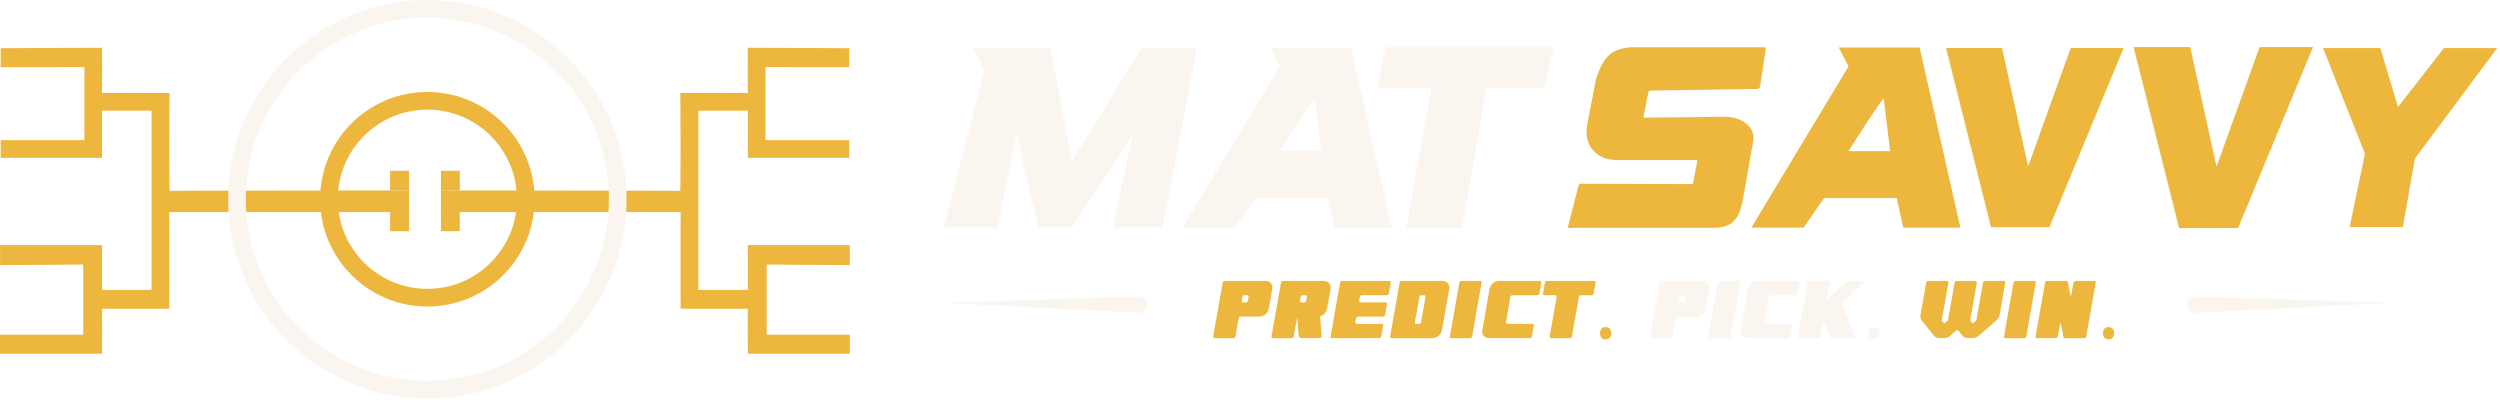
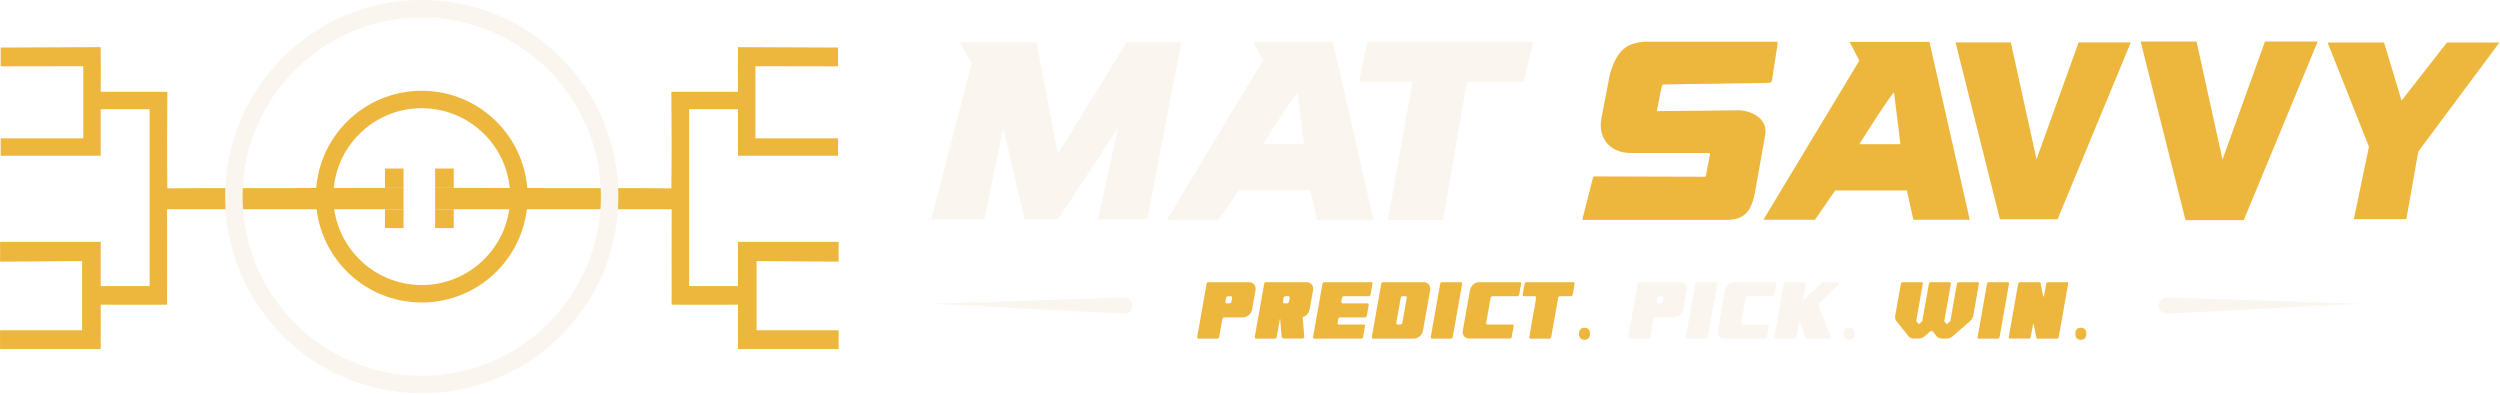
- <svg xmlns="http://www.w3.org/2000/svg" width="750" height="120" viewBox="0 0 750 120" fill="none">
+ <svg xmlns="http://www.w3.org/2000/svg" width="760" height="120" viewBox="0 0 760 120" fill="none">
  <path d="M24.961 100.406L24.961 79.362C18.306 79.377 7.807 79.538 0.026 79.538V73.526H30.62C30.628 77.104 30.62 83.429 30.62 86.966H45.474V33.206H30.62L30.62 47.353H0.203C0.189 46.162 0.203 42.932 0.203 42.048C8.514 42.048 16.97 42.029 25.314 42.048V20.119C21.228 20.129 4.093 20.162 0.203 20.162V14.46C10.283 14.46 20.488 14.325 30.62 14.325C30.631 17.225 30.68 24.887 30.62 27.9C34.442 27.861 45.209 27.9 50.868 27.9C50.78 36.212 50.766 49.092 50.868 57.256C55.539 57.161 98.682 57.184 117.029 57.13C121.145 57.117 121.608 57.102 122.688 57.08V63.623C118.011 63.606 53.786 63.623 50.78 63.623C50.826 74.331 50.78 82.014 50.78 92.625C44.061 92.625 37.341 92.671 30.62 92.625C30.671 96.019 30.62 101.397 30.62 106.121H0.026C-0.032 104.585 0.026 101.997 0.026 100.406C6.923 100.406 18.619 100.376 24.961 100.406Z" fill="#EDB73E" />
  <path d="M122.688 57.08V51.244H117.029V57.13C121.145 57.117 121.608 57.102 122.688 57.08Z" fill="#EDB73E" />
  <path d="M117.029 63.617V69.337L122.688 69.343V63.623L117.029 63.617Z" fill="#EDB73E" />
  <path d="M230.005 100.406L230.005 79.362C236.66 79.377 247.159 79.538 254.94 79.538V73.526H224.346C224.338 77.104 224.346 83.429 224.346 86.966H209.491V33.206H224.346L224.346 47.353H254.763C254.777 46.162 254.763 42.932 254.763 42.048C246.451 42.048 237.996 42.029 229.651 42.048V20.119C233.737 20.129 250.872 20.162 254.763 20.162V14.46C244.683 14.46 234.478 14.325 224.346 14.325C224.335 17.225 224.286 24.887 224.346 27.9C220.524 27.861 209.757 27.9 204.098 27.9C204.186 36.212 204.2 49.092 204.098 57.256C199.427 57.161 156.284 57.184 137.937 57.13C133.821 57.117 133.358 57.102 132.278 57.08V63.623C136.954 63.606 201.18 63.623 204.186 63.623C204.14 74.331 204.186 82.014 204.186 92.625C210.904 92.625 217.625 92.671 224.346 92.625C224.295 96.019 224.346 101.397 224.346 106.121H254.94C254.998 104.585 254.94 101.997 254.94 100.406C248.043 100.406 236.347 100.376 230.005 100.406Z" fill="#EDB73E" />
  <path d="M132.278 57.08V51.244H137.937V57.13C133.821 57.117 133.358 57.102 132.278 57.08Z" fill="#EDB73E" />
  <path d="M137.937 63.617V69.337L132.278 69.343V63.623L137.937 63.617Z" fill="#EDB73E" />
  <circle cx="128.211" cy="59.773" r="29.533" stroke="#EDB73E" stroke-width="5.305" />
  <circle cx="128.211" cy="59.773" r="57.12" stroke="#FAF5EF" stroke-width="5.305" />
-   <path d="M291.775 14.345H315.096L321.588 48.334L342.505 14.345H359.095L348.756 68.201H333.85L339.86 40.435L321.588 68.201H311.49L304.998 40.435L299.228 68.201H283.119L295.381 20.808L291.775 14.345Z" fill="#FAF5EF" />
-   <path fill-rule="evenodd" clip-rule="evenodd" d="M354.77 68.295L383.929 19.926L380.989 14.251H405.248L417.5 68.295H400.347L398.387 59.411H376.578L370.452 68.295H354.77ZM383.929 45.345C386.707 40.903 392.702 31.525 394.466 29.551L396.426 45.345H383.929Z" fill="#FAF5EF" />
-   <path d="M415.602 14.209L413.175 26.345H429.438L421.913 68.337H438.661L445.943 26.345H463.177L466.089 14.209H415.602Z" fill="#FAF5EF" />
-   <path d="M528.179 24.823C528.649 21.772 529.313 17.464 529.633 15.39C529.852 13.969 529.754 14.181 528.368 14.181H489.107C483.862 14.664 480.959 16.599 478.748 23.987L476.098 37.717C475.154 43.448 478.748 48.013 485.011 48.013H508.292C509.154 48.013 509.266 47.904 509.1 48.77C508.775 50.463 508.188 53.365 508.014 54.575C507.932 55.151 507.808 55.227 507.487 55.227C503.895 55.227 479.797 55.145 474.67 55.127C473.64 55.123 473.711 55.037 473.459 56.026C472.326 60.473 471.691 62.966 470.558 67.413C470.264 68.565 470.344 68.362 471.526 68.362C487.987 68.362 513.679 68.362 513.679 68.362C518.934 68.362 521.595 66.669 522.833 60.026L525.965 42.375C526.675 38.611 523.288 35.224 517.774 35.02C517.774 35.02 503.212 35.224 493.779 35.276C492.91 35.281 492.939 35.344 493.14 34.499C493.633 32.42 493.909 30.288 494.402 28.21C494.654 27.145 494.64 27.174 495.714 27.159C495.714 27.159 515.46 26.867 525.965 26.712C527.996 26.683 527.87 26.828 528.179 24.823Z" fill="#EDB73E" />
-   <path fill-rule="evenodd" clip-rule="evenodd" d="M525.398 68.295L554.557 19.926L551.617 14.251H575.876L588.128 68.295H570.975L569.015 59.411H547.206L541.08 68.295H525.398ZM554.557 45.345C557.334 40.903 563.33 31.525 565.094 29.551L567.054 45.345H554.557Z" fill="#EDB73E" />
-   <path d="M583.803 14.395H600.616L608.431 49.916L621.219 14.395H637.085L614.825 68.151H597.301L583.803 14.395Z" fill="#EDB73E" />
-   <path d="M640.085 14.122H657.069L664.963 50.004L677.881 14.122H693.908L671.422 68.423H653.72L640.085 14.122Z" fill="#EDB73E" />
-   <path d="M719.404 32.081L714.083 14.422H696.908L709.487 46.111L704.891 68.123H720.856L724.484 47.562L749.158 14.422H733.192L719.404 32.081Z" fill="#EDB73E" />
-   <path d="M283.119 90.836L341.723 88.957C343.102 88.913 344.244 90.019 344.244 91.399C344.244 92.797 343.073 93.91 341.676 93.838L283.119 90.836Z" fill="#FAF5EF" />
-   <path d="M379.711 84.28C381.036 84.28 381.901 85.335 381.685 86.66L380.63 92.608C380.36 93.96 379.197 94.961 377.818 94.988H372.166C371.869 95.015 371.653 95.204 371.599 95.475L370.625 100.964C370.571 101.234 370.328 101.423 370.057 101.45H364.352C364.217 101.45 364.109 101.396 364.027 101.288C363.946 101.207 363.919 101.072 363.946 100.964L366.813 84.74C366.867 84.469 367.083 84.28 367.38 84.28H379.711ZM374.573 89.039C374.6 88.931 374.573 88.796 374.492 88.715C374.411 88.606 374.303 88.552 374.194 88.552H373.302C373.005 88.579 372.788 88.769 372.734 89.039L372.518 90.229C372.491 90.337 372.518 90.472 372.599 90.553C372.68 90.662 372.788 90.716 372.924 90.716H373.816C374.086 90.689 374.303 90.499 374.357 90.229L374.573 89.039ZM397.204 84.28C398.529 84.28 399.394 85.335 399.178 86.66L398.123 92.608C397.88 93.717 397.069 94.582 396.014 94.907L396.501 100.828C396.501 101.153 396.258 101.423 395.933 101.423H390.39C389.984 101.45 389.633 101.126 389.606 100.72L389.146 95.312C389.119 95.366 389.092 95.421 389.092 95.475L388.119 100.964C388.065 101.234 387.821 101.423 387.551 101.45H381.845C381.71 101.45 381.602 101.396 381.521 101.288C381.44 101.207 381.413 101.072 381.44 100.964L384.306 84.74C384.36 84.469 384.577 84.28 384.874 84.28H397.204ZM392.067 89.039C392.094 88.931 392.067 88.796 391.985 88.715C391.904 88.606 391.796 88.552 391.688 88.552H390.796C390.498 88.579 390.282 88.769 390.228 89.039L390.012 90.229C389.984 90.337 390.012 90.472 390.093 90.553C390.174 90.662 390.282 90.716 390.417 90.716H391.309C391.58 90.689 391.796 90.499 391.85 90.229L392.067 89.039ZM416.828 84.28C416.963 84.253 417.071 84.307 417.153 84.415C417.234 84.496 417.261 84.632 417.234 84.74L416.639 88.093C416.585 88.363 416.368 88.552 416.071 88.552H408.527C408.229 88.579 408.013 88.769 407.959 89.039L407.743 90.229C407.716 90.337 407.743 90.472 407.824 90.553C407.905 90.662 408.013 90.716 408.148 90.716H415.692C415.828 90.689 415.936 90.743 416.017 90.851C416.098 90.932 416.125 91.067 416.098 91.175L415.503 94.528C415.449 94.799 415.233 94.988 414.935 94.988H407.391C407.094 95.015 406.877 95.204 406.823 95.475L406.607 96.664C406.58 96.772 406.607 96.908 406.688 96.989C406.769 97.097 406.877 97.151 407.013 97.151H414.557C414.692 97.151 414.8 97.178 414.881 97.286C414.962 97.367 414.989 97.503 414.962 97.611L414.367 100.964C414.313 101.234 414.097 101.423 413.827 101.423L399.577 101.45C399.441 101.45 399.333 101.396 399.252 101.288C399.171 101.207 399.144 101.072 399.171 100.964L402.037 84.74C402.091 84.469 402.308 84.28 402.605 84.28H416.828ZM432.799 84.28C434.123 84.28 434.989 85.335 434.772 86.66L432.582 99.044C432.312 100.396 431.149 101.396 429.77 101.45H417.44C417.305 101.45 417.197 101.396 417.115 101.288C417.034 101.207 417.007 101.072 417.034 100.964L419.901 84.74C419.955 84.469 420.171 84.28 420.468 84.28H432.799ZM427.661 89.039C427.688 88.931 427.661 88.796 427.58 88.715C427.499 88.606 427.391 88.552 427.282 88.552H426.39C426.093 88.579 425.876 88.769 425.822 89.039L424.47 96.664C424.443 96.772 424.47 96.908 424.551 96.989C424.633 97.097 424.741 97.151 424.876 97.151H425.768C426.039 97.124 426.255 96.935 426.309 96.664L427.661 89.039ZM444.09 84.28C444.225 84.253 444.333 84.307 444.414 84.415C444.495 84.496 444.522 84.632 444.495 84.74L441.629 100.964C441.575 101.234 441.332 101.423 441.061 101.45H435.356C435.221 101.45 435.113 101.396 435.031 101.288C434.95 101.207 434.923 101.072 434.95 100.964L437.817 84.74C437.871 84.469 438.087 84.28 438.384 84.28H444.09ZM462.019 84.28C462.128 84.253 462.263 84.307 462.344 84.415C462.398 84.496 462.452 84.632 462.425 84.74L461.83 88.093C461.776 88.363 461.533 88.552 461.262 88.552H453.691C453.421 88.579 453.177 88.769 453.123 89.039L451.798 96.664C451.771 96.772 451.798 96.908 451.852 96.989C451.933 97.097 452.069 97.151 452.177 97.151H459.748C459.883 97.151 459.991 97.178 460.072 97.286C460.154 97.367 460.181 97.503 460.154 97.611L459.559 100.964C459.505 101.234 459.261 101.423 458.991 101.423H446.661C445.336 101.423 444.47 100.369 444.687 99.044L446.877 86.66C447.147 85.308 448.31 84.307 449.689 84.28H462.019ZM478.297 84.28C478.406 84.253 478.541 84.307 478.595 84.415C478.676 84.496 478.703 84.632 478.676 84.74L478.108 88.093C478.054 88.363 477.811 88.552 477.54 88.552H474.214C473.944 88.579 473.728 88.769 473.674 89.039L471.564 100.964C471.51 101.234 471.267 101.423 470.997 101.45H465.291C465.156 101.45 465.048 101.396 464.967 101.288C464.886 101.207 464.859 101.072 464.886 100.964L466.995 89.039C467.022 88.931 466.995 88.796 466.914 88.715C466.832 88.606 466.724 88.552 466.589 88.552H463.29C463.155 88.552 463.047 88.525 462.966 88.417C462.885 88.336 462.858 88.201 462.885 88.093L463.48 84.74C463.534 84.469 463.777 84.28 464.047 84.28H478.297ZM480.005 99.958C480.005 99.623 480.049 99.342 480.137 99.113C480.225 98.875 480.344 98.686 480.494 98.545C480.643 98.395 480.819 98.29 481.022 98.228C481.224 98.158 481.444 98.123 481.682 98.123C481.911 98.123 482.126 98.158 482.329 98.228C482.54 98.29 482.721 98.395 482.87 98.545C483.02 98.686 483.139 98.875 483.227 99.113C483.315 99.342 483.359 99.623 483.359 99.958C483.359 100.283 483.315 100.565 483.227 100.803C483.139 101.032 483.02 101.221 482.87 101.371C482.721 101.52 482.54 101.63 482.329 101.701C482.126 101.771 481.911 101.806 481.682 101.806C481.444 101.806 481.224 101.771 481.022 101.701C480.819 101.63 480.643 101.52 480.494 101.371C480.344 101.221 480.225 101.032 480.137 100.803C480.049 100.565 480.005 100.283 480.005 99.958ZM601.18 84.28C601.316 84.253 601.424 84.307 601.505 84.415C601.586 84.496 601.613 84.632 601.586 84.74L599.882 94.447C599.747 95.096 599.396 95.691 598.909 96.124L593.609 100.72C593.122 101.18 592.446 101.423 591.77 101.423H590.31C589.688 101.45 589.121 101.18 588.715 100.72L587.525 99.206C587.417 99.125 587.309 99.071 587.174 99.071C587.038 99.071 586.93 99.125 586.822 99.206L585.092 100.72C584.578 101.18 583.929 101.423 583.253 101.423H581.766C581.171 101.45 580.576 101.18 580.197 100.72L576.52 96.124C576.168 95.637 576.033 95.042 576.141 94.447L577.872 84.74C577.926 84.469 578.142 84.28 578.413 84.28H584.145C584.253 84.253 584.389 84.307 584.47 84.415C584.524 84.496 584.551 84.632 584.524 84.74L582.55 95.934C582.55 96.042 582.577 96.178 582.631 96.259L583.226 96.989C583.226 97.016 583.28 97.016 583.307 97.016C583.334 97.016 583.361 97.016 583.388 96.989L584.226 96.259C584.307 96.178 584.389 96.069 584.416 95.934L586.389 84.74C586.444 84.469 586.66 84.28 586.957 84.28H592.663C592.798 84.253 592.906 84.307 592.987 84.415C593.068 84.496 593.095 84.632 593.068 84.74L591.094 95.934C591.067 96.042 591.094 96.178 591.176 96.259L591.743 96.989C591.77 97.016 591.797 97.016 591.825 97.016C591.852 97.016 591.879 97.016 591.906 96.989L592.744 96.259C592.852 96.178 592.906 96.069 592.933 95.934L594.907 84.74C594.961 84.469 595.204 84.28 595.475 84.28H601.18ZM610.336 84.28C610.472 84.253 610.58 84.307 610.661 84.415C610.742 84.496 610.769 84.632 610.742 84.74L607.876 100.964C607.822 101.234 607.578 101.423 607.308 101.45H601.603C601.467 101.45 601.359 101.396 601.278 101.288C601.197 101.207 601.17 101.072 601.197 100.964L604.063 84.74C604.117 84.469 604.334 84.28 604.631 84.28H610.336ZM628.32 84.28C628.455 84.253 628.563 84.307 628.645 84.415C628.726 84.496 628.753 84.632 628.726 84.74L625.859 100.964C625.805 101.234 625.589 101.423 625.292 101.45H619.451C619.262 101.45 619.072 101.315 619.045 101.126L618.261 97.124C618.234 96.989 618.045 97.016 618.018 97.151L617.342 100.964C617.288 101.234 617.044 101.423 616.774 101.423H611.069C610.933 101.45 610.825 101.396 610.744 101.288C610.663 101.207 610.636 101.072 610.663 100.964L613.529 84.74C613.583 84.469 613.8 84.28 614.097 84.28H619.965C620.154 84.253 620.316 84.388 620.343 84.578L621.128 88.579C621.155 88.715 621.344 88.688 621.371 88.552L622.047 84.74C622.101 84.469 622.344 84.28 622.615 84.28H628.32ZM630.897 99.958C630.897 99.623 630.941 99.342 631.029 99.113C631.117 98.875 631.236 98.686 631.386 98.545C631.535 98.395 631.711 98.29 631.914 98.228C632.116 98.158 632.336 98.123 632.574 98.123C632.803 98.123 633.019 98.158 633.221 98.228C633.432 98.29 633.613 98.395 633.762 98.545C633.912 98.686 634.031 98.875 634.119 99.113C634.207 99.342 634.251 99.623 634.251 99.958C634.251 100.283 634.207 100.565 634.119 100.803C634.031 101.032 633.912 101.221 633.762 101.371C633.613 101.52 633.432 101.63 633.221 101.701C633.019 101.771 632.803 101.806 632.574 101.806C632.336 101.806 632.116 101.771 631.914 101.701C631.711 101.63 631.535 101.52 631.386 101.371C631.236 101.221 631.117 101.032 631.029 100.803C630.941 100.565 630.897 100.283 630.897 99.958Z" fill="#EDB73E" />
-   <path d="M510.773 84.28C512.098 84.28 512.963 85.335 512.747 86.66L511.692 92.608C511.422 93.96 510.259 94.961 508.88 94.988H503.229C502.931 95.015 502.715 95.204 502.661 95.475L501.687 100.964C501.633 101.234 501.39 101.423 501.119 101.45H495.414C495.279 101.45 495.171 101.396 495.09 101.288C495.008 101.207 494.981 101.072 495.008 100.964L497.875 84.74C497.929 84.469 498.145 84.28 498.443 84.28H510.773ZM505.635 89.039C505.662 88.931 505.635 88.796 505.554 88.715C505.473 88.606 505.365 88.552 505.257 88.552H504.364C504.067 88.579 503.85 88.769 503.796 89.039L503.58 90.229C503.553 90.337 503.58 90.472 503.661 90.553C503.742 90.662 503.85 90.716 503.986 90.716H504.878C505.148 90.689 505.365 90.499 505.419 90.229L505.635 89.039ZM521.641 84.28C521.777 84.253 521.885 84.307 521.966 84.415C522.047 84.496 522.074 84.632 522.047 84.74L519.181 100.964C519.127 101.234 518.883 101.423 518.613 101.45H512.908C512.772 101.45 512.664 101.396 512.583 101.288C512.502 101.207 512.475 101.072 512.502 100.964L515.368 84.74C515.422 84.469 515.639 84.28 515.936 84.28H521.641ZM539.571 84.28C539.679 84.253 539.814 84.307 539.895 84.415C539.95 84.496 540.004 84.632 539.977 84.74L539.382 88.093C539.328 88.363 539.084 88.552 538.814 88.552H531.243C530.972 88.579 530.729 88.769 530.675 89.039L529.35 96.664C529.323 96.772 529.35 96.908 529.404 96.989C529.485 97.097 529.62 97.151 529.728 97.151H537.3C537.435 97.151 537.543 97.178 537.624 97.286C537.705 97.367 537.732 97.503 537.705 97.611L537.11 100.964C537.056 101.234 536.813 101.423 536.543 101.423H524.212C522.887 101.423 522.022 100.369 522.238 99.044L524.429 86.66C524.699 85.308 525.862 84.307 527.241 84.28H539.571ZM558.932 85.064L552.793 90.905C552.739 90.932 552.739 90.986 552.739 91.04L556.444 100.72C556.498 100.883 556.471 101.072 556.363 101.207C556.255 101.342 556.092 101.423 555.903 101.423H549.63C549.305 101.45 549.008 101.261 548.9 100.937L547.115 96.313L546.872 96.529L546.088 100.964C546.034 101.234 545.79 101.423 545.52 101.423H539.814C539.679 101.45 539.571 101.396 539.49 101.288C539.409 101.207 539.382 101.072 539.409 100.964L542.275 84.74C542.329 84.469 542.545 84.28 542.843 84.28H548.548C548.683 84.253 548.792 84.307 548.873 84.415C548.954 84.496 548.981 84.632 548.954 84.74L548.062 89.688C548.062 89.823 548.17 89.85 548.278 89.769L553.902 84.442C553.983 84.334 554.118 84.28 554.281 84.28H558.715C559.121 84.28 559.256 84.74 558.932 85.064ZM560.435 99.958C560.435 99.623 560.479 99.342 560.567 99.113C560.655 98.875 560.774 98.686 560.924 98.545C561.073 98.395 561.249 98.29 561.452 98.228C561.654 98.158 561.874 98.123 562.112 98.123C562.341 98.123 562.556 98.158 562.759 98.228C562.97 98.29 563.151 98.395 563.3 98.545C563.45 98.686 563.569 98.875 563.657 99.113C563.745 99.342 563.789 99.623 563.789 99.958C563.789 100.283 563.745 100.565 563.657 100.803C563.569 101.032 563.45 101.221 563.3 101.371C563.151 101.52 562.97 101.63 562.759 101.701C562.556 101.771 562.341 101.806 562.112 101.806C561.874 101.806 561.654 101.771 561.452 101.701C561.249 101.63 561.073 101.52 560.924 101.371C560.774 101.221 560.655 101.032 560.567 100.803C560.479 100.565 560.435 100.283 560.435 99.958Z" fill="#FAF5EF" />
-   <path d="M717.369 90.836L658.766 88.957C657.386 88.913 656.244 90.019 656.244 91.399C656.244 92.797 657.416 93.91 658.812 93.838L717.369 90.836Z" fill="#FAF5EF" />
+   <path d="M291.775 12.845H315.096L321.588 46.834L342.505 12.845H359.095L348.756 66.701H333.85L339.86 38.935L321.588 66.701H311.49L304.998 38.935L299.228 66.701H283.119L295.381 19.308L291.775 12.845Z" fill="#FAF5EF" />
+   <path fill-rule="evenodd" clip-rule="evenodd" d="M354.77 66.795L383.929 18.426L380.989 12.751H405.248L417.5 66.795H400.347L398.387 57.911H376.578L370.452 66.795H354.77ZM383.929 43.845C386.707 39.403 392.702 30.025 394.466 28.051L396.426 43.845H383.929Z" fill="#FAF5EF" />
+   <path d="M415.602 12.709L413.175 24.845H429.438L421.913 66.837H438.661L445.943 24.845H463.177L466.089 12.709H415.602Z" fill="#FAF5EF" />
+   <path d="M538.854 23.323C539.324 20.272 539.988 15.964 540.308 13.89C540.527 12.469 540.43 12.681 539.043 12.681H499.782C494.537 13.164 491.634 15.099 489.423 22.487L486.773 36.217C485.829 41.948 489.423 46.513 495.686 46.513H518.967C519.829 46.513 519.942 46.404 519.775 47.27C519.451 48.963 518.863 51.865 518.689 53.075C518.607 53.651 518.483 53.727 518.162 53.727C514.57 53.727 490.472 53.645 485.345 53.627C484.315 53.623 484.386 53.537 484.134 54.526C483.001 58.973 482.366 61.466 481.233 65.913C480.94 67.065 481.02 66.862 482.201 66.862C498.663 66.862 524.354 66.862 524.354 66.862C529.61 66.862 532.27 65.169 533.508 58.526L536.64 40.875C537.35 37.111 533.963 33.724 528.449 33.52C528.449 33.52 513.887 33.724 504.454 33.776C503.586 33.781 503.614 33.844 503.815 32.999C504.308 30.921 504.584 28.788 505.077 26.71C505.329 25.645 505.315 25.674 506.389 25.659C506.389 25.659 526.135 25.367 536.64 25.212C538.671 25.183 538.545 25.328 538.854 23.323Z" fill="#EDB73E" />
+   <path fill-rule="evenodd" clip-rule="evenodd" d="M536.073 66.795L565.232 18.426L562.292 12.751H586.551L598.803 66.795H581.65L579.69 57.911H557.881L551.755 66.795H536.073ZM565.232 43.845C568.01 39.403 574.005 30.025 575.769 28.051L577.729 43.845H565.232Z" fill="#EDB73E" />
+   <path d="M594.478 12.895H611.292L619.106 48.416L631.894 12.895H647.76L625.5 66.651H607.976L594.478 12.895Z" fill="#EDB73E" />
+   <path d="M650.76 12.622H667.745L675.639 48.504L688.556 12.622H704.583L682.097 66.923H664.396L650.76 12.622Z" fill="#EDB73E" />
+   <path d="M730.08 30.581L724.758 12.922H707.583L720.162 44.611L715.566 66.623H731.531L735.159 46.062L759.833 12.922H743.868L730.08 30.581Z" fill="#EDB73E" />
+   <path d="M283.119 92.336L341.723 90.457C343.102 90.413 344.244 91.519 344.244 92.899C344.244 94.297 343.073 95.41 341.676 95.338L283.119 92.336Z" fill="#FAF5EF" />
+   <path d="M379.711 85.78C381.036 85.78 381.901 86.835 381.685 88.16L380.63 94.108C380.36 95.46 379.197 96.461 377.818 96.488H372.166C371.869 96.515 371.653 96.704 371.599 96.975L370.625 102.464C370.571 102.734 370.328 102.923 370.057 102.95H364.352C364.217 102.95 364.109 102.896 364.027 102.788C363.946 102.707 363.919 102.572 363.946 102.464L366.813 86.24C366.867 85.969 367.083 85.78 367.38 85.78H379.711ZM374.573 90.539C374.6 90.431 374.573 90.296 374.492 90.215C374.411 90.106 374.303 90.052 374.194 90.052H373.302C373.005 90.079 372.788 90.269 372.734 90.539L372.518 91.729C372.491 91.837 372.518 91.972 372.599 92.053C372.68 92.162 372.788 92.216 372.924 92.216H373.816C374.086 92.189 374.303 91.999 374.357 91.729L374.573 90.539ZM397.204 85.78C398.529 85.78 399.394 86.835 399.178 88.16L398.123 94.108C397.88 95.217 397.069 96.082 396.014 96.407L396.501 102.328C396.501 102.653 396.258 102.923 395.933 102.923H390.39C389.984 102.95 389.633 102.626 389.606 102.22L389.146 96.812C389.119 96.866 389.092 96.921 389.092 96.975L388.119 102.464C388.065 102.734 387.821 102.923 387.551 102.95H381.845C381.71 102.95 381.602 102.896 381.521 102.788C381.44 102.707 381.413 102.572 381.44 102.464L384.306 86.24C384.36 85.969 384.577 85.78 384.874 85.78H397.204ZM392.067 90.539C392.094 90.431 392.067 90.296 391.985 90.215C391.904 90.106 391.796 90.052 391.688 90.052H390.796C390.498 90.079 390.282 90.269 390.228 90.539L390.012 91.729C389.984 91.837 390.012 91.972 390.093 92.053C390.174 92.162 390.282 92.216 390.417 92.216H391.309C391.58 92.189 391.796 91.999 391.85 91.729L392.067 90.539ZM416.828 85.78C416.963 85.753 417.071 85.807 417.153 85.915C417.234 85.996 417.261 86.132 417.234 86.24L416.639 89.593C416.585 89.863 416.368 90.052 416.071 90.052H408.527C408.229 90.079 408.013 90.269 407.959 90.539L407.743 91.729C407.716 91.837 407.743 91.972 407.824 92.053C407.905 92.162 408.013 92.216 408.148 92.216H415.692C415.828 92.189 415.936 92.243 416.017 92.351C416.098 92.432 416.125 92.567 416.098 92.675L415.503 96.028C415.449 96.299 415.233 96.488 414.935 96.488H407.391C407.094 96.515 406.877 96.704 406.823 96.975L406.607 98.164C406.58 98.272 406.607 98.408 406.688 98.489C406.769 98.597 406.877 98.651 407.013 98.651H414.557C414.692 98.651 414.8 98.678 414.881 98.786C414.962 98.867 414.989 99.003 414.962 99.111L414.367 102.464C414.313 102.734 414.097 102.923 413.827 102.923L399.577 102.95C399.441 102.95 399.333 102.896 399.252 102.788C399.171 102.707 399.144 102.572 399.171 102.464L402.037 86.24C402.091 85.969 402.308 85.78 402.605 85.78H416.828ZM432.799 85.78C434.123 85.78 434.989 86.835 434.772 88.16L432.582 100.544C432.312 101.896 431.149 102.896 429.77 102.95H417.44C417.305 102.95 417.197 102.896 417.115 102.788C417.034 102.707 417.007 102.572 417.034 102.464L419.901 86.24C419.955 85.969 420.171 85.78 420.468 85.78H432.799ZM427.661 90.539C427.688 90.431 427.661 90.296 427.58 90.215C427.499 90.106 427.391 90.052 427.282 90.052H426.39C426.093 90.079 425.876 90.269 425.822 90.539L424.47 98.164C424.443 98.272 424.47 98.408 424.551 98.489C424.633 98.597 424.741 98.651 424.876 98.651H425.768C426.039 98.624 426.255 98.435 426.309 98.164L427.661 90.539ZM444.09 85.78C444.225 85.753 444.333 85.807 444.414 85.915C444.495 85.996 444.522 86.132 444.495 86.24L441.629 102.464C441.575 102.734 441.332 102.923 441.061 102.95H435.356C435.221 102.95 435.113 102.896 435.031 102.788C434.95 102.707 434.923 102.572 434.95 102.464L437.817 86.24C437.871 85.969 438.087 85.78 438.384 85.78H444.09ZM462.019 85.78C462.128 85.753 462.263 85.807 462.344 85.915C462.398 85.996 462.452 86.132 462.425 86.24L461.83 89.593C461.776 89.863 461.533 90.052 461.262 90.052H453.691C453.421 90.079 453.177 90.269 453.123 90.539L451.798 98.164C451.771 98.272 451.798 98.408 451.852 98.489C451.933 98.597 452.069 98.651 452.177 98.651H459.748C459.883 98.651 459.991 98.678 460.072 98.786C460.154 98.867 460.181 99.003 460.154 99.111L459.559 102.464C459.505 102.734 459.261 102.923 458.991 102.923H446.661C445.336 102.923 444.47 101.869 444.687 100.544L446.877 88.16C447.147 86.808 448.31 85.807 449.689 85.78H462.019ZM478.297 85.78C478.406 85.753 478.541 85.807 478.595 85.915C478.676 85.996 478.703 86.132 478.676 86.24L478.108 89.593C478.054 89.863 477.811 90.052 477.54 90.052H474.214C473.944 90.079 473.728 90.269 473.674 90.539L471.564 102.464C471.51 102.734 471.267 102.923 470.997 102.95H465.291C465.156 102.95 465.048 102.896 464.967 102.788C464.886 102.707 464.859 102.572 464.886 102.464L466.995 90.539C467.022 90.431 466.995 90.296 466.914 90.215C466.832 90.106 466.724 90.052 466.589 90.052H463.29C463.155 90.052 463.047 90.025 462.966 89.917C462.885 89.836 462.858 89.701 462.885 89.593L463.48 86.24C463.534 85.969 463.777 85.78 464.047 85.78H478.297ZM480.005 101.458C480.005 101.123 480.049 100.842 480.137 100.613C480.225 100.375 480.344 100.186 480.494 100.045C480.643 99.895 480.819 99.79 481.022 99.728C481.224 99.658 481.444 99.623 481.682 99.623C481.911 99.623 482.126 99.658 482.329 99.728C482.54 99.79 482.721 99.895 482.87 100.045C483.02 100.186 483.139 100.375 483.227 100.613C483.315 100.842 483.359 101.123 483.359 101.458C483.359 101.783 483.315 102.065 483.227 102.303C483.139 102.532 483.02 102.721 482.87 102.871C482.721 103.02 482.54 103.13 482.329 103.201C482.126 103.271 481.911 103.306 481.682 103.306C481.444 103.306 481.224 103.271 481.022 103.201C480.819 103.13 480.643 103.02 480.494 102.871C480.344 102.721 480.225 102.532 480.137 102.303C480.049 102.065 480.005 101.783 480.005 101.458ZM601.18 85.78C601.316 85.753 601.424 85.807 601.505 85.915C601.586 85.996 601.613 86.132 601.586 86.24L599.882 95.947C599.747 96.596 599.396 97.191 598.909 97.624L593.609 102.22C593.122 102.68 592.446 102.923 591.77 102.923H590.31C589.688 102.95 589.121 102.68 588.715 102.22L587.525 100.706C587.417 100.625 587.309 100.571 587.174 100.571C587.038 100.571 586.93 100.625 586.822 100.706L585.092 102.22C584.578 102.68 583.929 102.923 583.253 102.923H581.766C581.171 102.95 580.576 102.68 580.197 102.22L576.52 97.624C576.168 97.137 576.033 96.542 576.141 95.947L577.872 86.24C577.926 85.969 578.142 85.78 578.413 85.78H584.145C584.253 85.753 584.389 85.807 584.47 85.915C584.524 85.996 584.551 86.132 584.524 86.24L582.55 97.434C582.55 97.542 582.577 97.678 582.631 97.759L583.226 98.489C583.226 98.516 583.28 98.516 583.307 98.516C583.334 98.516 583.361 98.516 583.388 98.489L584.226 97.759C584.307 97.678 584.389 97.569 584.416 97.434L586.389 86.24C586.444 85.969 586.66 85.78 586.957 85.78H592.663C592.798 85.753 592.906 85.807 592.987 85.915C593.068 85.996 593.095 86.132 593.068 86.24L591.094 97.434C591.067 97.542 591.094 97.678 591.176 97.759L591.743 98.489C591.77 98.516 591.797 98.516 591.825 98.516C591.852 98.516 591.879 98.516 591.906 98.489L592.744 97.759C592.852 97.678 592.906 97.569 592.933 97.434L594.907 86.24C594.961 85.969 595.204 85.78 595.475 85.78H601.18ZM610.336 85.78C610.472 85.753 610.58 85.807 610.661 85.915C610.742 85.996 610.769 86.132 610.742 86.24L607.876 102.464C607.822 102.734 607.578 102.923 607.308 102.95H601.603C601.467 102.95 601.359 102.896 601.278 102.788C601.197 102.707 601.17 102.572 601.197 102.464L604.063 86.24C604.117 85.969 604.334 85.78 604.631 85.78H610.336ZM628.32 85.78C628.455 85.753 628.563 85.807 628.645 85.915C628.726 85.996 628.753 86.132 628.726 86.24L625.859 102.464C625.805 102.734 625.589 102.923 625.292 102.95H619.451C619.262 102.95 619.072 102.815 619.045 102.626L618.261 98.624C618.234 98.489 618.045 98.516 618.018 98.651L617.342 102.464C617.288 102.734 617.044 102.923 616.774 102.923H611.069C610.933 102.95 610.825 102.896 610.744 102.788C610.663 102.707 610.636 102.572 610.663 102.464L613.529 86.24C613.583 85.969 613.8 85.78 614.097 85.78H619.965C620.154 85.753 620.316 85.888 620.343 86.078L621.128 90.079C621.155 90.215 621.344 90.188 621.371 90.052L622.047 86.24C622.101 85.969 622.344 85.78 622.615 85.78H628.32ZM630.897 101.458C630.897 101.123 630.941 100.842 631.029 100.613C631.117 100.375 631.236 100.186 631.386 100.045C631.535 99.895 631.711 99.79 631.914 99.728C632.116 99.658 632.336 99.623 632.574 99.623C632.803 99.623 633.019 99.658 633.221 99.728C633.432 99.79 633.613 99.895 633.762 100.045C633.912 100.186 634.031 100.375 634.119 100.613C634.207 100.842 634.251 101.123 634.251 101.458C634.251 101.783 634.207 102.065 634.119 102.303C634.031 102.532 633.912 102.721 633.762 102.871C633.613 103.02 633.432 103.13 633.221 103.201C633.019 103.271 632.803 103.306 632.574 103.306C632.336 103.306 632.116 103.271 631.914 103.201C631.711 103.13 631.535 103.02 631.386 102.871C631.236 102.721 631.117 102.532 631.029 102.303C630.941 102.065 630.897 101.783 630.897 101.458Z" fill="#EDB73E" />
+   <path d="M510.773 85.78C512.098 85.78 512.963 86.835 512.747 88.16L511.692 94.108C511.422 95.46 510.259 96.461 508.88 96.488H503.229C502.931 96.515 502.715 96.704 502.661 96.975L501.687 102.464C501.633 102.734 501.39 102.923 501.119 102.95H495.414C495.279 102.95 495.171 102.896 495.09 102.788C495.008 102.707 494.981 102.572 495.008 102.464L497.875 86.24C497.929 85.969 498.145 85.78 498.443 85.78H510.773ZM505.635 90.539C505.662 90.431 505.635 90.296 505.554 90.215C505.473 90.106 505.365 90.052 505.257 90.052H504.364C504.067 90.079 503.85 90.269 503.796 90.539L503.58 91.729C503.553 91.837 503.58 91.972 503.661 92.053C503.742 92.162 503.85 92.216 503.986 92.216H504.878C505.148 92.189 505.365 91.999 505.419 91.729L505.635 90.539ZM521.641 85.78C521.777 85.753 521.885 85.807 521.966 85.915C522.047 85.996 522.074 86.132 522.047 86.24L519.181 102.464C519.127 102.734 518.883 102.923 518.613 102.95H512.908C512.772 102.95 512.664 102.896 512.583 102.788C512.502 102.707 512.475 102.572 512.502 102.464L515.368 86.24C515.422 85.969 515.639 85.78 515.936 85.78H521.641ZM539.571 85.78C539.679 85.753 539.814 85.807 539.895 85.915C539.95 85.996 540.004 86.132 539.977 86.24L539.382 89.593C539.328 89.863 539.084 90.052 538.814 90.052H531.243C530.972 90.079 530.729 90.269 530.675 90.539L529.35 98.164C529.323 98.272 529.35 98.408 529.404 98.489C529.485 98.597 529.62 98.651 529.728 98.651H537.3C537.435 98.651 537.543 98.678 537.624 98.786C537.705 98.867 537.732 99.003 537.705 99.111L537.11 102.464C537.056 102.734 536.813 102.923 536.543 102.923H524.212C522.887 102.923 522.022 101.869 522.238 100.544L524.429 88.16C524.699 86.808 525.862 85.807 527.241 85.78H539.571ZM558.932 86.564L552.793 92.405C552.739 92.432 552.739 92.486 552.739 92.54L556.444 102.22C556.498 102.383 556.471 102.572 556.363 102.707C556.255 102.842 556.092 102.923 555.903 102.923H549.63C549.305 102.95 549.008 102.761 548.9 102.437L547.115 97.813L546.872 98.029L546.088 102.464C546.034 102.734 545.79 102.923 545.52 102.923H539.814C539.679 102.95 539.571 102.896 539.49 102.788C539.409 102.707 539.382 102.572 539.409 102.464L542.275 86.24C542.329 85.969 542.545 85.78 542.843 85.78H548.548C548.683 85.753 548.792 85.807 548.873 85.915C548.954 85.996 548.981 86.132 548.954 86.24L548.062 91.188C548.062 91.323 548.17 91.35 548.278 91.269L553.902 85.942C553.983 85.834 554.118 85.78 554.281 85.78H558.715C559.121 85.78 559.256 86.24 558.932 86.564ZM560.435 101.458C560.435 101.123 560.479 100.842 560.567 100.613C560.655 100.375 560.774 100.186 560.924 100.045C561.073 99.895 561.249 99.79 561.452 99.728C561.654 99.658 561.874 99.623 562.112 99.623C562.341 99.623 562.556 99.658 562.759 99.728C562.97 99.79 563.151 99.895 563.3 100.045C563.45 100.186 563.569 100.375 563.657 100.613C563.745 100.842 563.789 101.123 563.789 101.458C563.789 101.783 563.745 102.065 563.657 102.303C563.569 102.532 563.45 102.721 563.3 102.871C563.151 103.02 562.97 103.13 562.759 103.201C562.556 103.271 562.341 103.306 562.112 103.306C561.874 103.306 561.654 103.271 561.452 103.201C561.249 103.13 561.073 103.02 560.924 102.871C560.774 102.721 560.655 102.532 560.567 102.303C560.479 102.065 560.435 101.783 560.435 101.458Z" fill="#FAF5EF" />
+   <path d="M717.369 92.336L658.766 90.457C657.386 90.413 656.244 91.519 656.244 92.899C656.244 94.297 657.416 95.41 658.812 95.338L717.369 92.336Z" fill="#FAF5EF" />
</svg>
